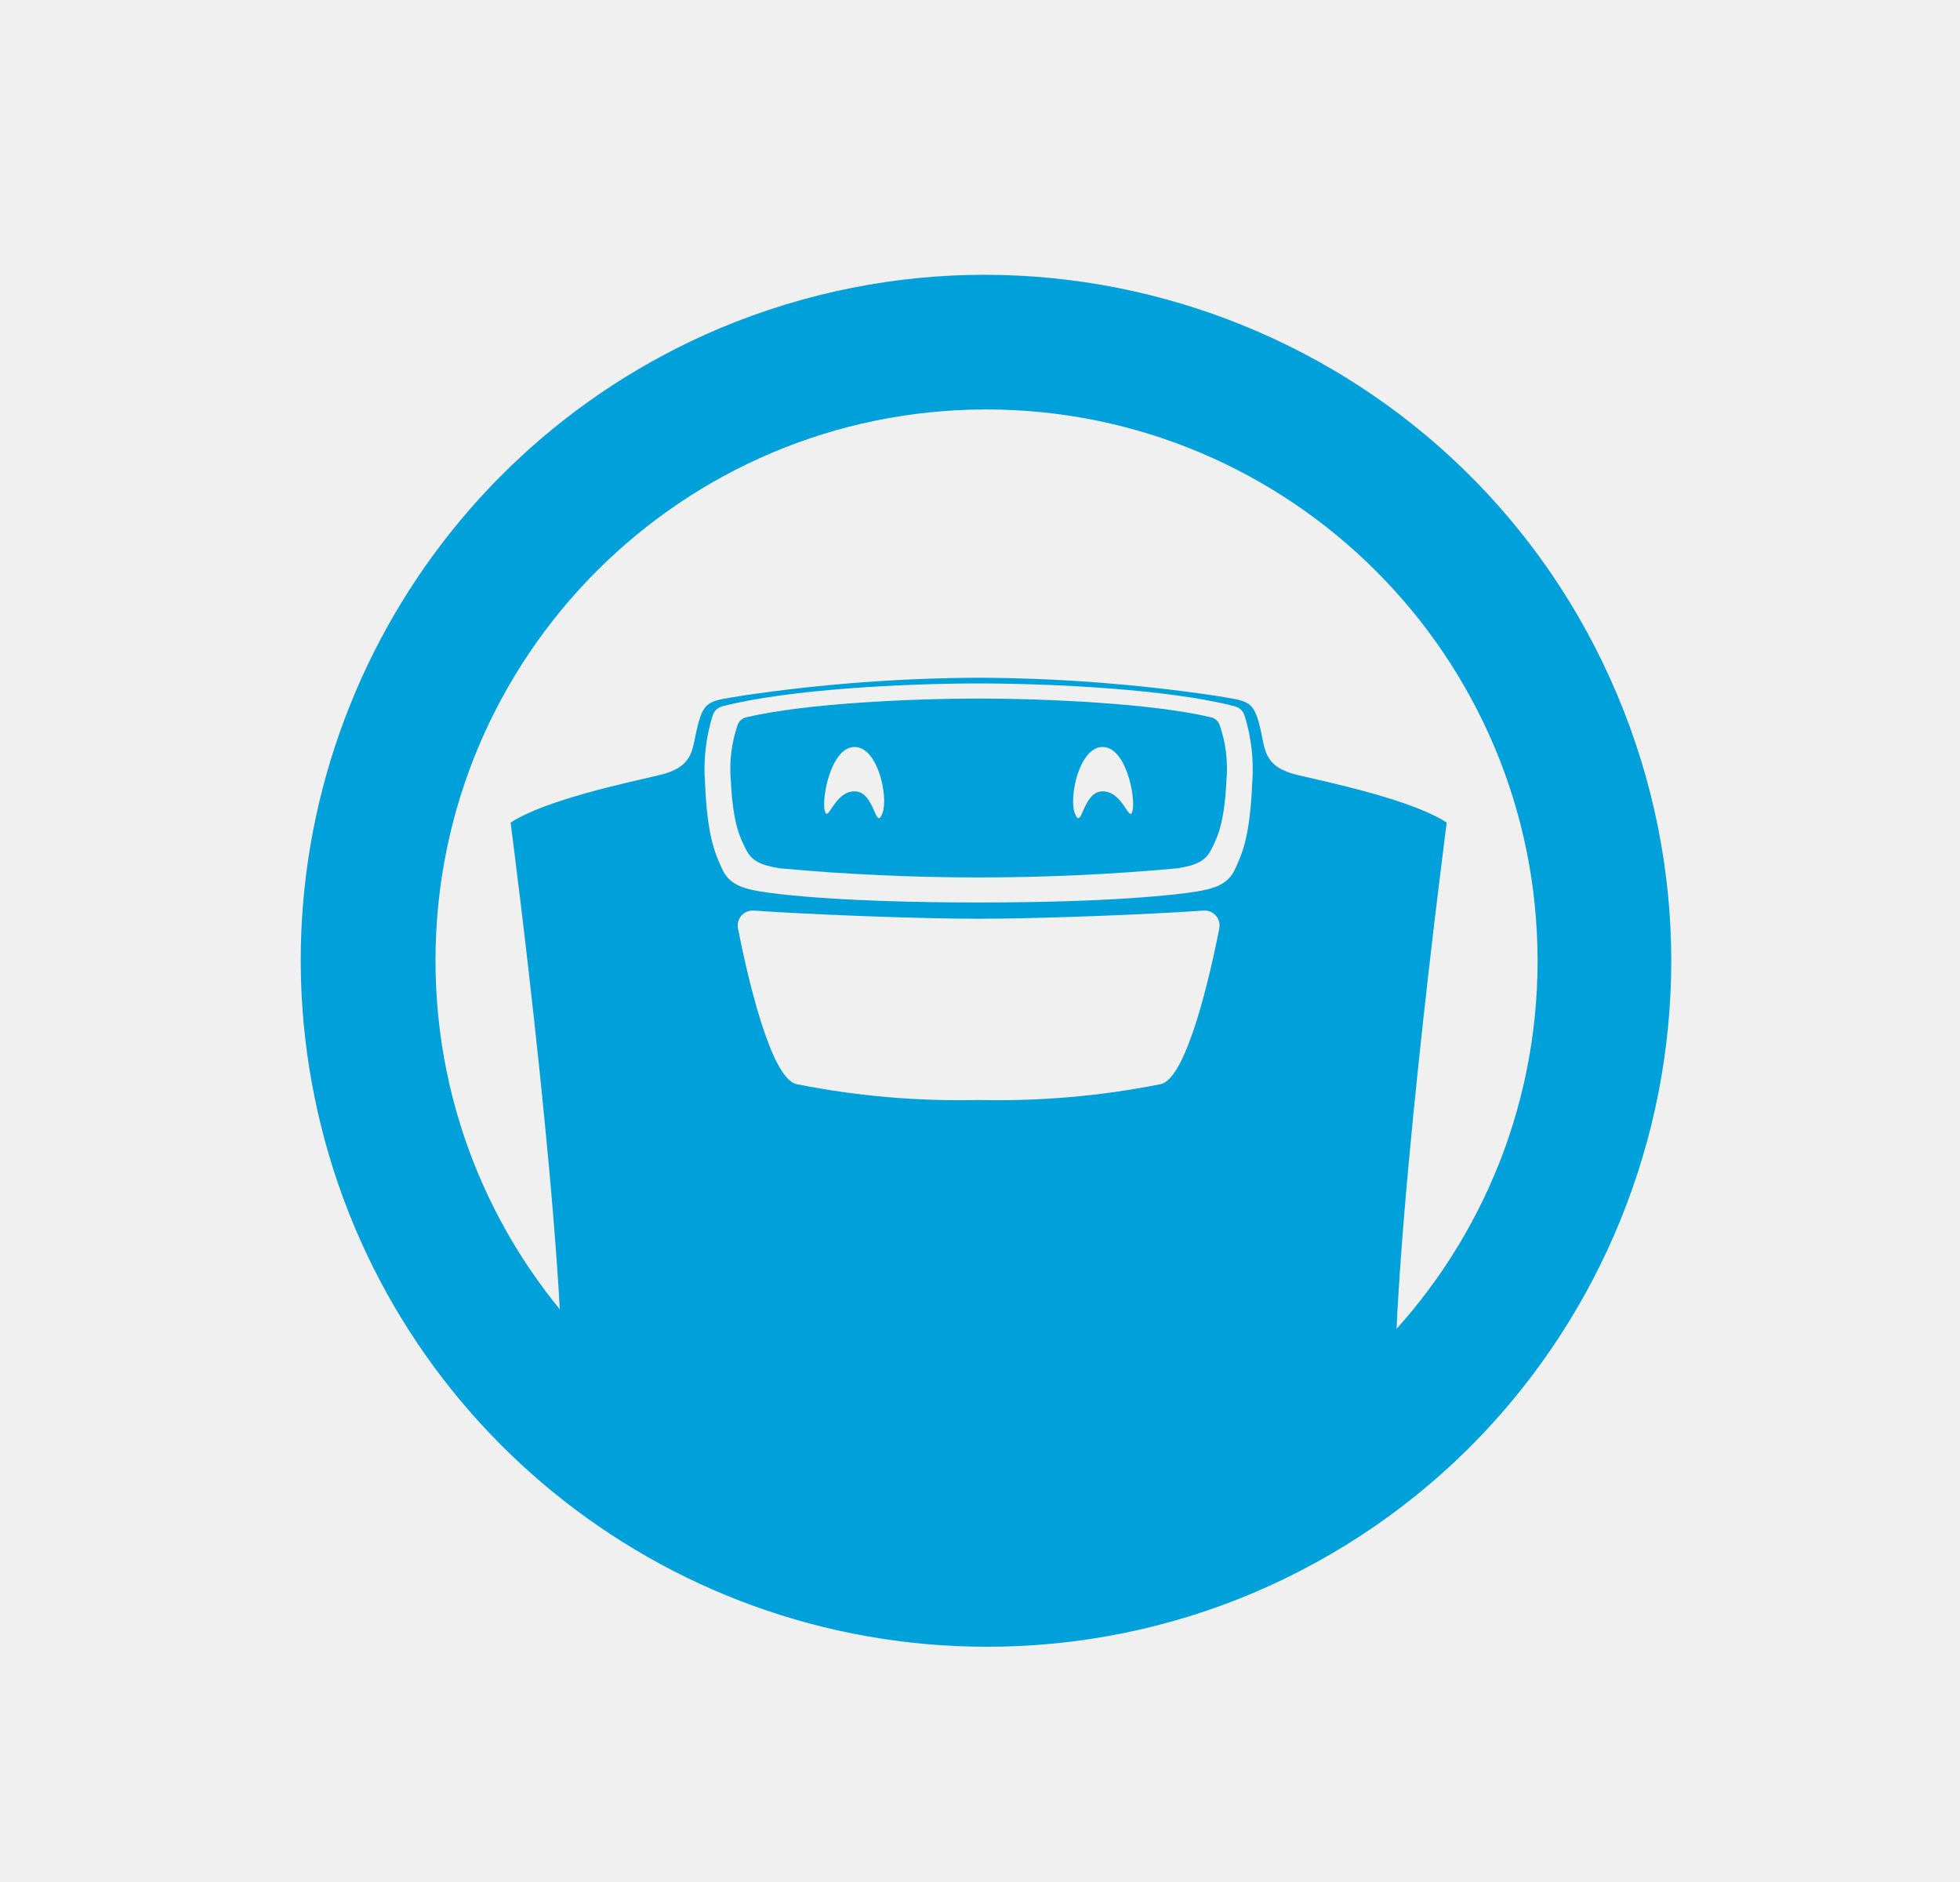
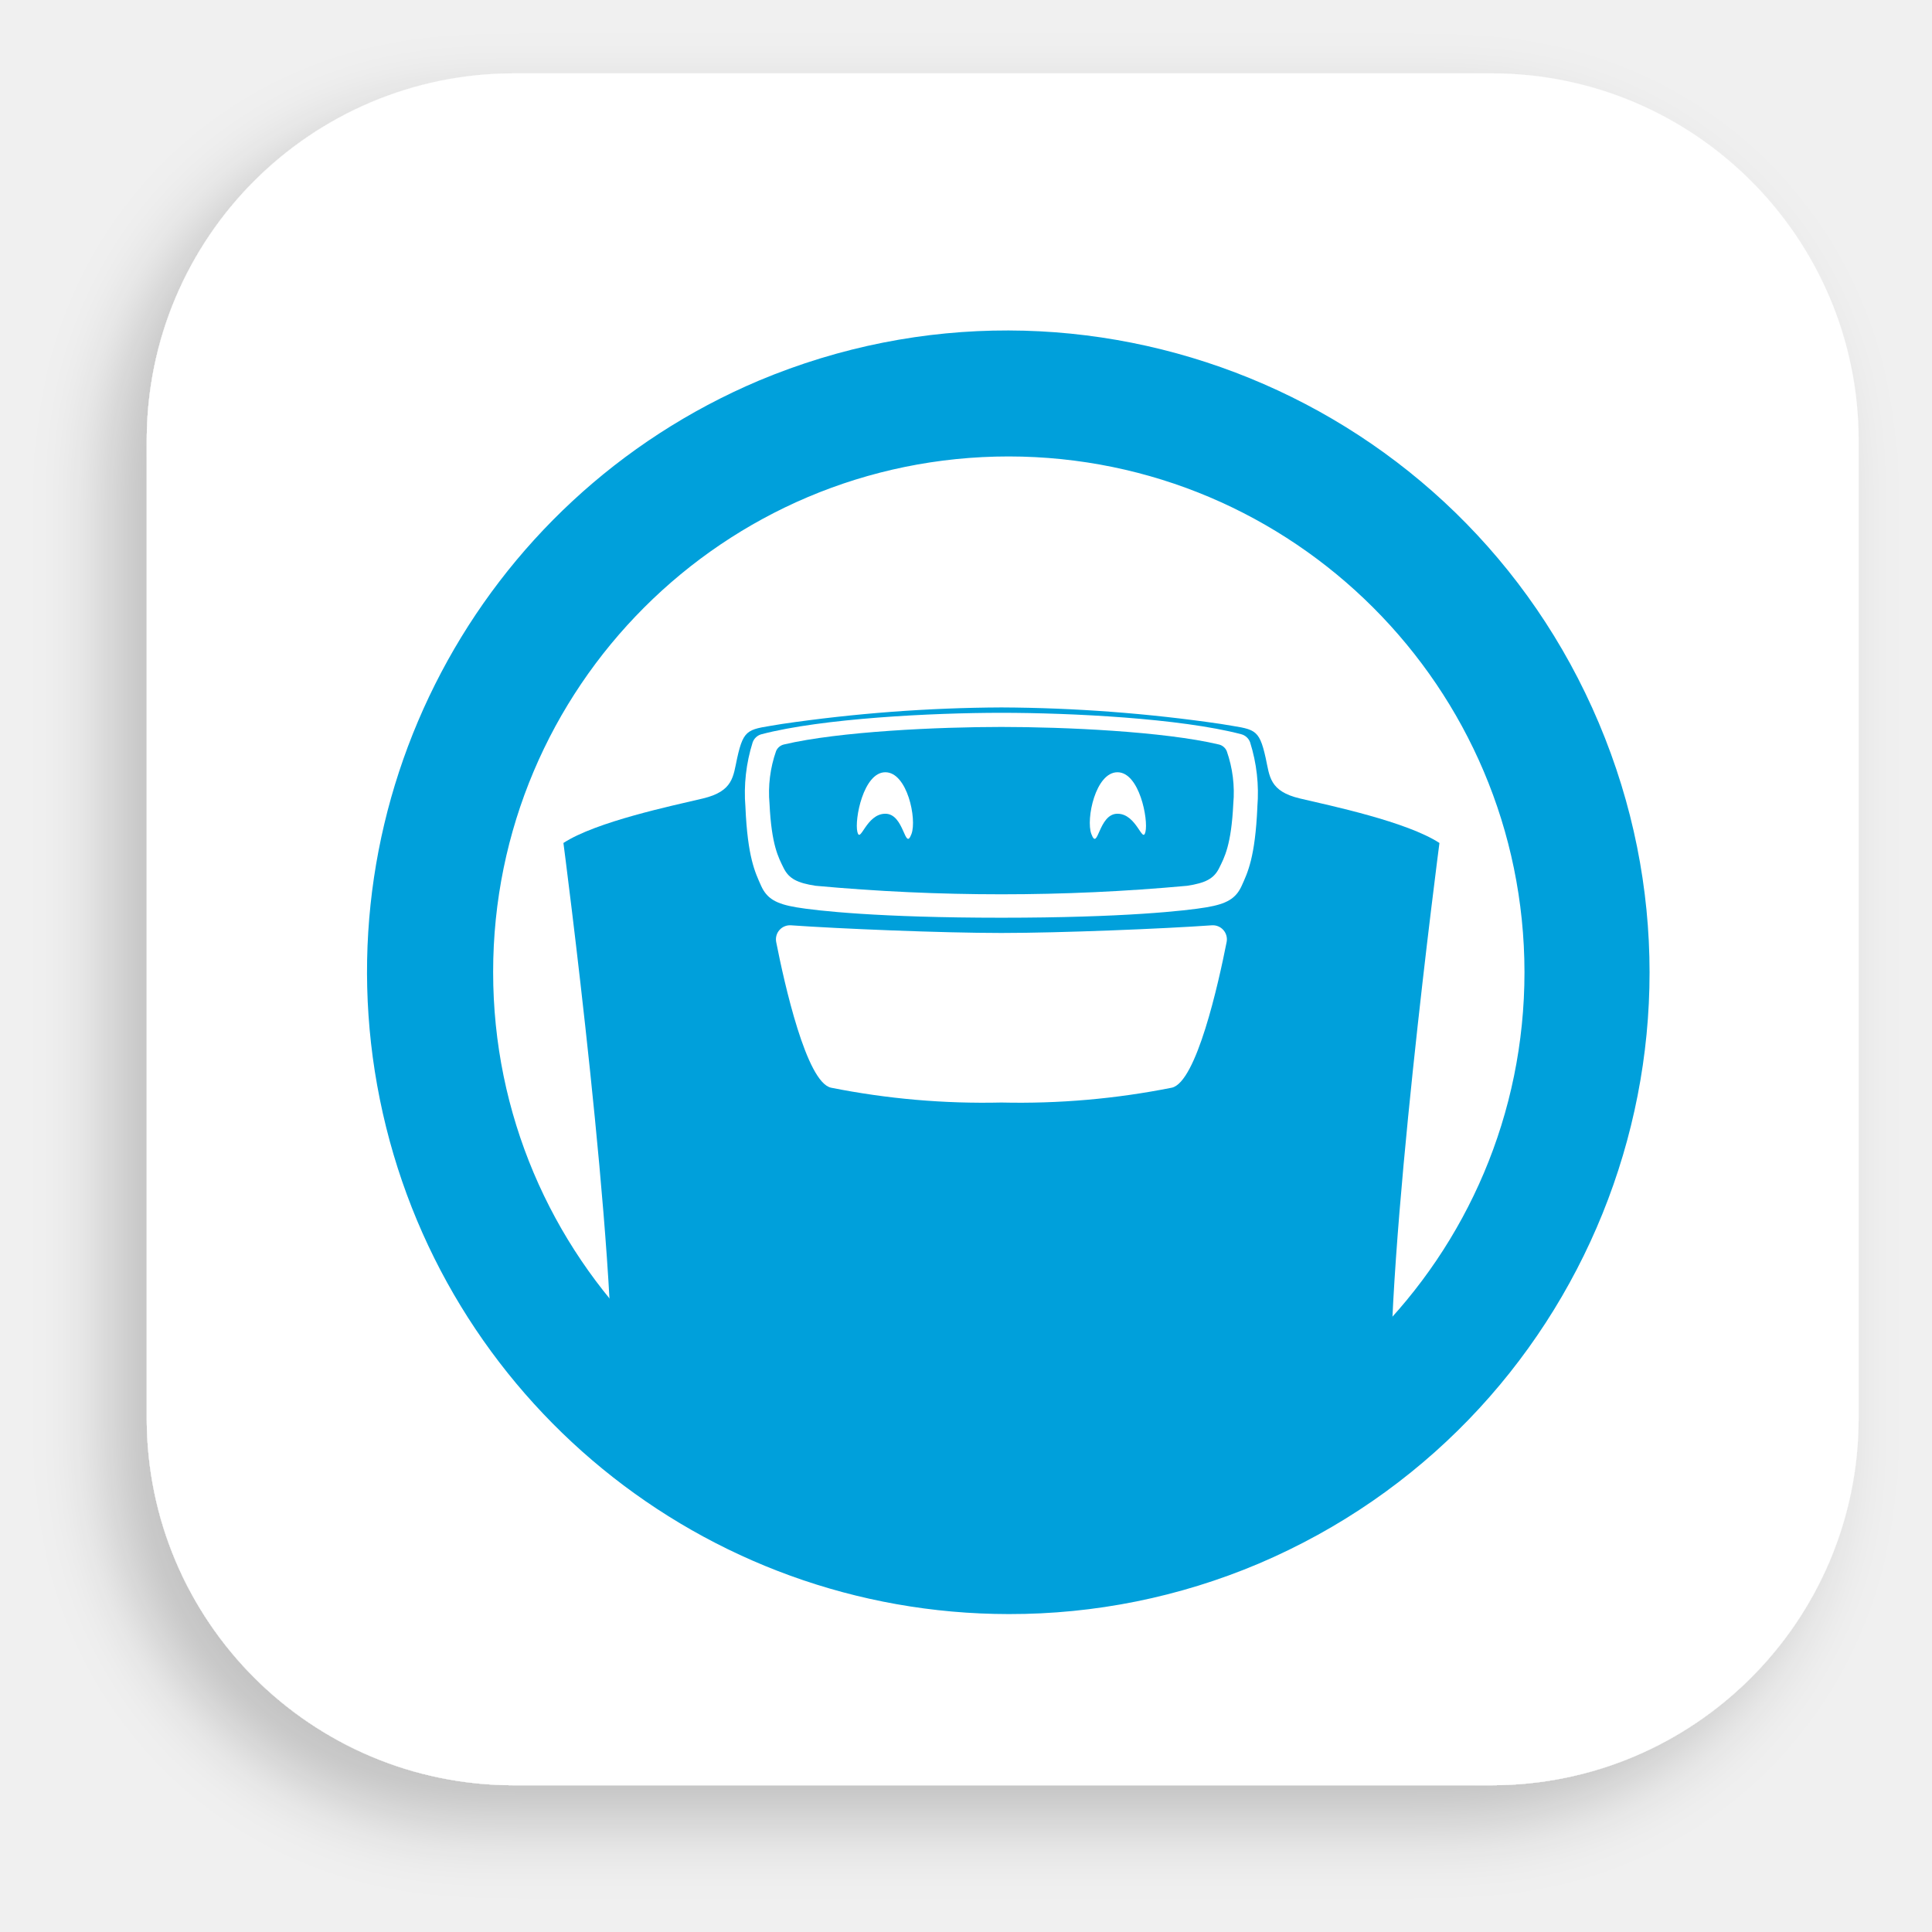
- <svg xmlns="http://www.w3.org/2000/svg" id="Delivery" width="150" height="144" viewBox="0 0 150 144">
-   <g id="Group_99" data-name="Group 99" transform="translate(6.952 5.347)">
-     <g id="Group_167" data-name="Group 167" transform="translate(16.367 16.312)">
-       <path id="Path_56" data-name="Path 56" d="M51.576,0a51.576,51.576,0,1,0,51.576,51.576A51.576,51.576,0,0,0,51.576,0M69.995,49.385c-.672,3.405-2.469,11.471-4.483,11.91a63.646,63.646,0,0,1-13.935,1.213,63.646,63.646,0,0,1-13.935-1.213c-2.014-.439-3.811-8.5-4.483-11.91a1.15,1.15,0,0,1,1.211-1.37c3.9.278,12.347.627,17.207.627s13.311-.349,17.207-.627a1.15,1.15,0,0,1,1.211,1.37M72.51,38.332c-.18,4.147-.8,5.376-1.278,6.441s-1.246,1.492-2.885,1.77-6.76.852-16.771.852-15.132-.574-16.771-.852-2.409-.7-2.885-1.77-1.1-2.295-1.278-6.441a13.782,13.782,0,0,1,.593-5.283,1.058,1.058,0,0,1,.723-.66c4.973-1.3,13.954-1.752,19.617-1.752s14.645.447,19.617,1.752a1.058,1.058,0,0,1,.723.66,13.783,13.783,0,0,1,.593,5.283M83.47,87.41C82.9,75.618,87.4,41.282,87.4,41.282c-2.68-1.746-8.9-3.049-11.407-3.639s-2.477-1.82-2.8-3.294c-.565-2.557-.926-2.327-3.663-2.8a127.83,127.83,0,0,0-17.951-1.352,127.83,127.83,0,0,0-17.951,1.352c-2.737.475-3.1.246-3.663,2.8-.326,1.474-.3,2.7-2.8,3.294s-8.728,1.893-11.407,3.639c0,0,4.5,34.336,3.93,46.128a47.97,47.97,0,1,1,63.788,0" transform="translate(0 -0.002)" fill="#00a0db" />
-       <path id="Path_57" data-name="Path 57" d="M915.812,858.75a.929.929,0,0,0-.655-.539c-4.5-1.066-12.641-1.431-17.771-1.431s-13.267.365-17.771,1.431a.929.929,0,0,0-.655.539,10.228,10.228,0,0,0-.537,4.315c.163,3.386.727,4.39,1.158,5.26s1.128,1.218,2.613,1.445a166.147,166.147,0,0,0,30.385,0c1.485-.228,2.182-.575,2.613-1.445s.995-1.874,1.158-5.26a10.228,10.228,0,0,0-.537-4.315m-25.781,6.783c-.557,1.483-.565-1.655-2.137-1.655s-2.042,2.491-2.288,1.483.492-4.876,2.288-4.876,2.592,3.837,2.137,5.048m19.134-.172c-.246,1.008-.717-1.483-2.288-1.483s-1.58,3.139-2.137,1.655c-.455-1.211.341-5.048,2.137-5.048s2.534,3.868,2.288,4.876" transform="translate(-845.81 -824.989)" fill="#00a0db" />
+ <svg xmlns="http://www.w3.org/2000/svg" width="158" height="158" viewBox="0 0 158 158">
+   <defs>
+     <filter id="Path_55" x="0" y="0" width="158" height="158" filterUnits="userSpaceOnUse">
+       <feOffset dx="-3" dy="3" input="SourceAlpha" />
+       <feGaussianBlur stdDeviation="3" result="blur" />
+       <feFlood flood-opacity="0.2" />
+       <feComposite operator="in" in2="blur" />
+       <feComposite in="SourceGraphic" />
+     </filter>
+   </defs>
+   <g id="Delivery" transform="translate(7 6)">
+     <g transform="matrix(1, 0, 0, 1, -7, -6)" filter="url(#Path_55)">
+       <path id="Path_55-2" data-name="Path 55" d="M30.035,0h79.931A30.035,30.035,0,0,1,140,30.035v79.931A30.035,30.035,0,0,1,109.965,140H30.035A30.035,30.035,0,0,1,0,109.965V30.035A30.035,30.035,0,0,1,30.035,0Z" transform="translate(12 6)" fill="#fff" />
    </g>
-     <path id="Subtraction_9" data-name="Subtraction 9" d="M52.5,105A52.514,52.514,0,0,1,32.064,4.126a52.514,52.514,0,0,1,40.871,96.749A52.174,52.174,0,0,1,52.5,105Zm0-94.672A42.172,42.172,0,1,0,94.673,52.5,42.22,42.22,0,0,0,52.5,10.328Z" transform="translate(16.048 15.653)" fill="#00a0db" />
+     <g id="Delivery-2" data-name="Delivery">
+       <g id="Group_99" data-name="Group 99" transform="translate(6.952 5.347)">
+         <g id="Group_167" data-name="Group 167" transform="translate(16.367 16.312)">
+           <path id="Path_56" data-name="Path 56" d="M51.576,0a51.576,51.576,0,1,0,51.576,51.576A51.576,51.576,0,0,0,51.576,0M69.995,49.385c-.672,3.405-2.469,11.471-4.483,11.91a63.646,63.646,0,0,1-13.935,1.213,63.646,63.646,0,0,1-13.935-1.213c-2.014-.439-3.811-8.5-4.483-11.91a1.15,1.15,0,0,1,1.211-1.37c3.9.278,12.347.627,17.207.627s13.311-.349,17.207-.627a1.15,1.15,0,0,1,1.211,1.37M72.51,38.332c-.18,4.147-.8,5.376-1.278,6.441s-1.246,1.492-2.885,1.77-6.76.852-16.771.852-15.132-.574-16.771-.852-2.409-.7-2.885-1.77-1.1-2.295-1.278-6.441a13.782,13.782,0,0,1,.593-5.283,1.058,1.058,0,0,1,.723-.66c4.973-1.3,13.954-1.752,19.617-1.752s14.645.447,19.617,1.752a1.058,1.058,0,0,1,.723.66,13.783,13.783,0,0,1,.593,5.283M83.47,87.41C82.9,75.618,87.4,41.282,87.4,41.282c-2.68-1.746-8.9-3.049-11.407-3.639s-2.477-1.82-2.8-3.294c-.565-2.557-.926-2.327-3.663-2.8a127.83,127.83,0,0,0-17.951-1.352,127.83,127.83,0,0,0-17.951,1.352c-2.737.475-3.1.246-3.663,2.8-.326,1.474-.3,2.7-2.8,3.294s-8.728,1.893-11.407,3.639c0,0,4.5,34.336,3.93,46.128a47.97,47.97,0,1,1,63.788,0" transform="translate(0 -0.002)" fill="#00a0db" />
+           <path id="Path_57" data-name="Path 57" d="M915.812,858.75a.929.929,0,0,0-.655-.539c-4.5-1.066-12.641-1.431-17.771-1.431s-13.267.365-17.771,1.431a.929.929,0,0,0-.655.539,10.228,10.228,0,0,0-.537,4.315c.163,3.386.727,4.39,1.158,5.26s1.128,1.218,2.613,1.445a166.147,166.147,0,0,0,30.385,0c1.485-.228,2.182-.575,2.613-1.445s.995-1.874,1.158-5.26a10.228,10.228,0,0,0-.537-4.315m-25.781,6.783c-.557,1.483-.565-1.655-2.137-1.655s-2.042,2.491-2.288,1.483.492-4.876,2.288-4.876,2.592,3.837,2.137,5.048m19.134-.172c-.246,1.008-.717-1.483-2.288-1.483s-1.58,3.139-2.137,1.655c-.455-1.211.341-5.048,2.137-5.048s2.534,3.868,2.288,4.876" transform="translate(-845.81 -824.989)" fill="#00a0db" />
+         </g>
+         <path id="Subtraction_9" data-name="Subtraction 9" d="M52.5,105A52.514,52.514,0,0,1,32.064,4.126a52.514,52.514,0,0,1,40.871,96.749A52.174,52.174,0,0,1,52.5,105Zm0-94.672A42.172,42.172,0,1,0,94.673,52.5,42.22,42.22,0,0,0,52.5,10.328Z" transform="translate(16.048 15.653)" fill="#00a0db" />
+       </g>
+       <rect id="Rectangle_522" data-name="Rectangle 522" width="150" height="144" fill="none" />
+     </g>
  </g>
-   <rect id="Rectangle_522" data-name="Rectangle 522" width="150" height="144" fill="none" />
</svg>
